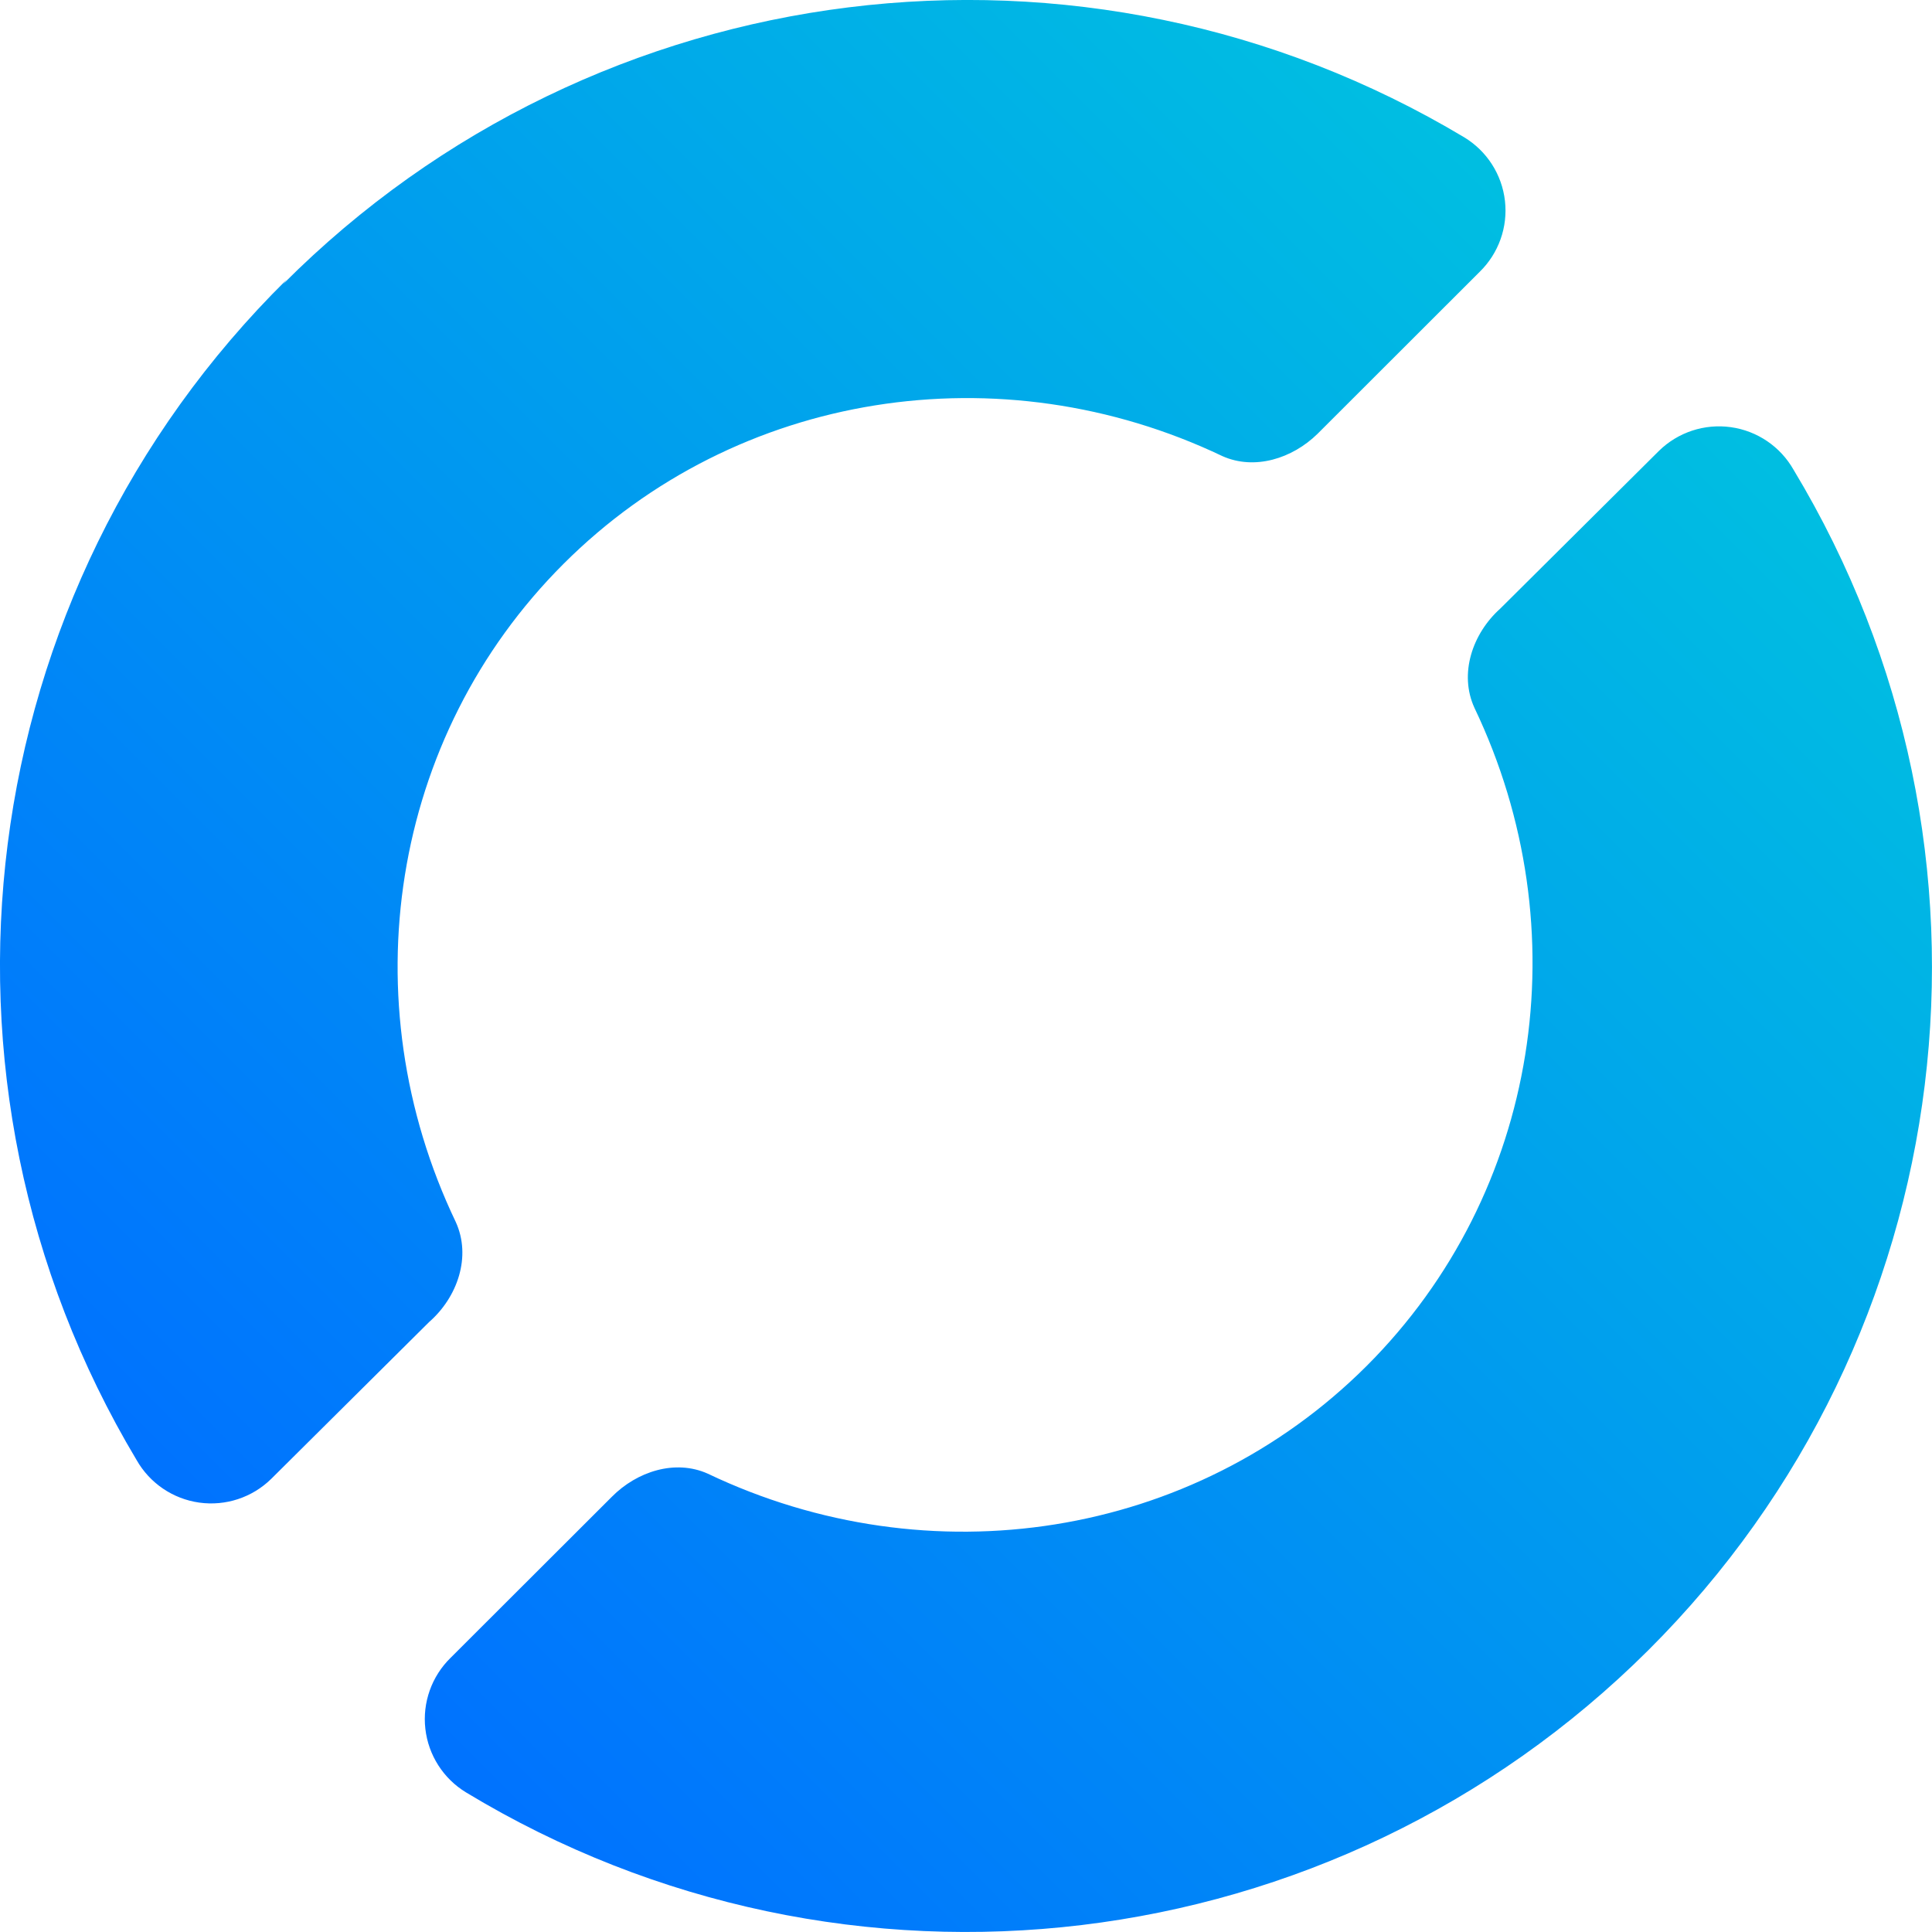
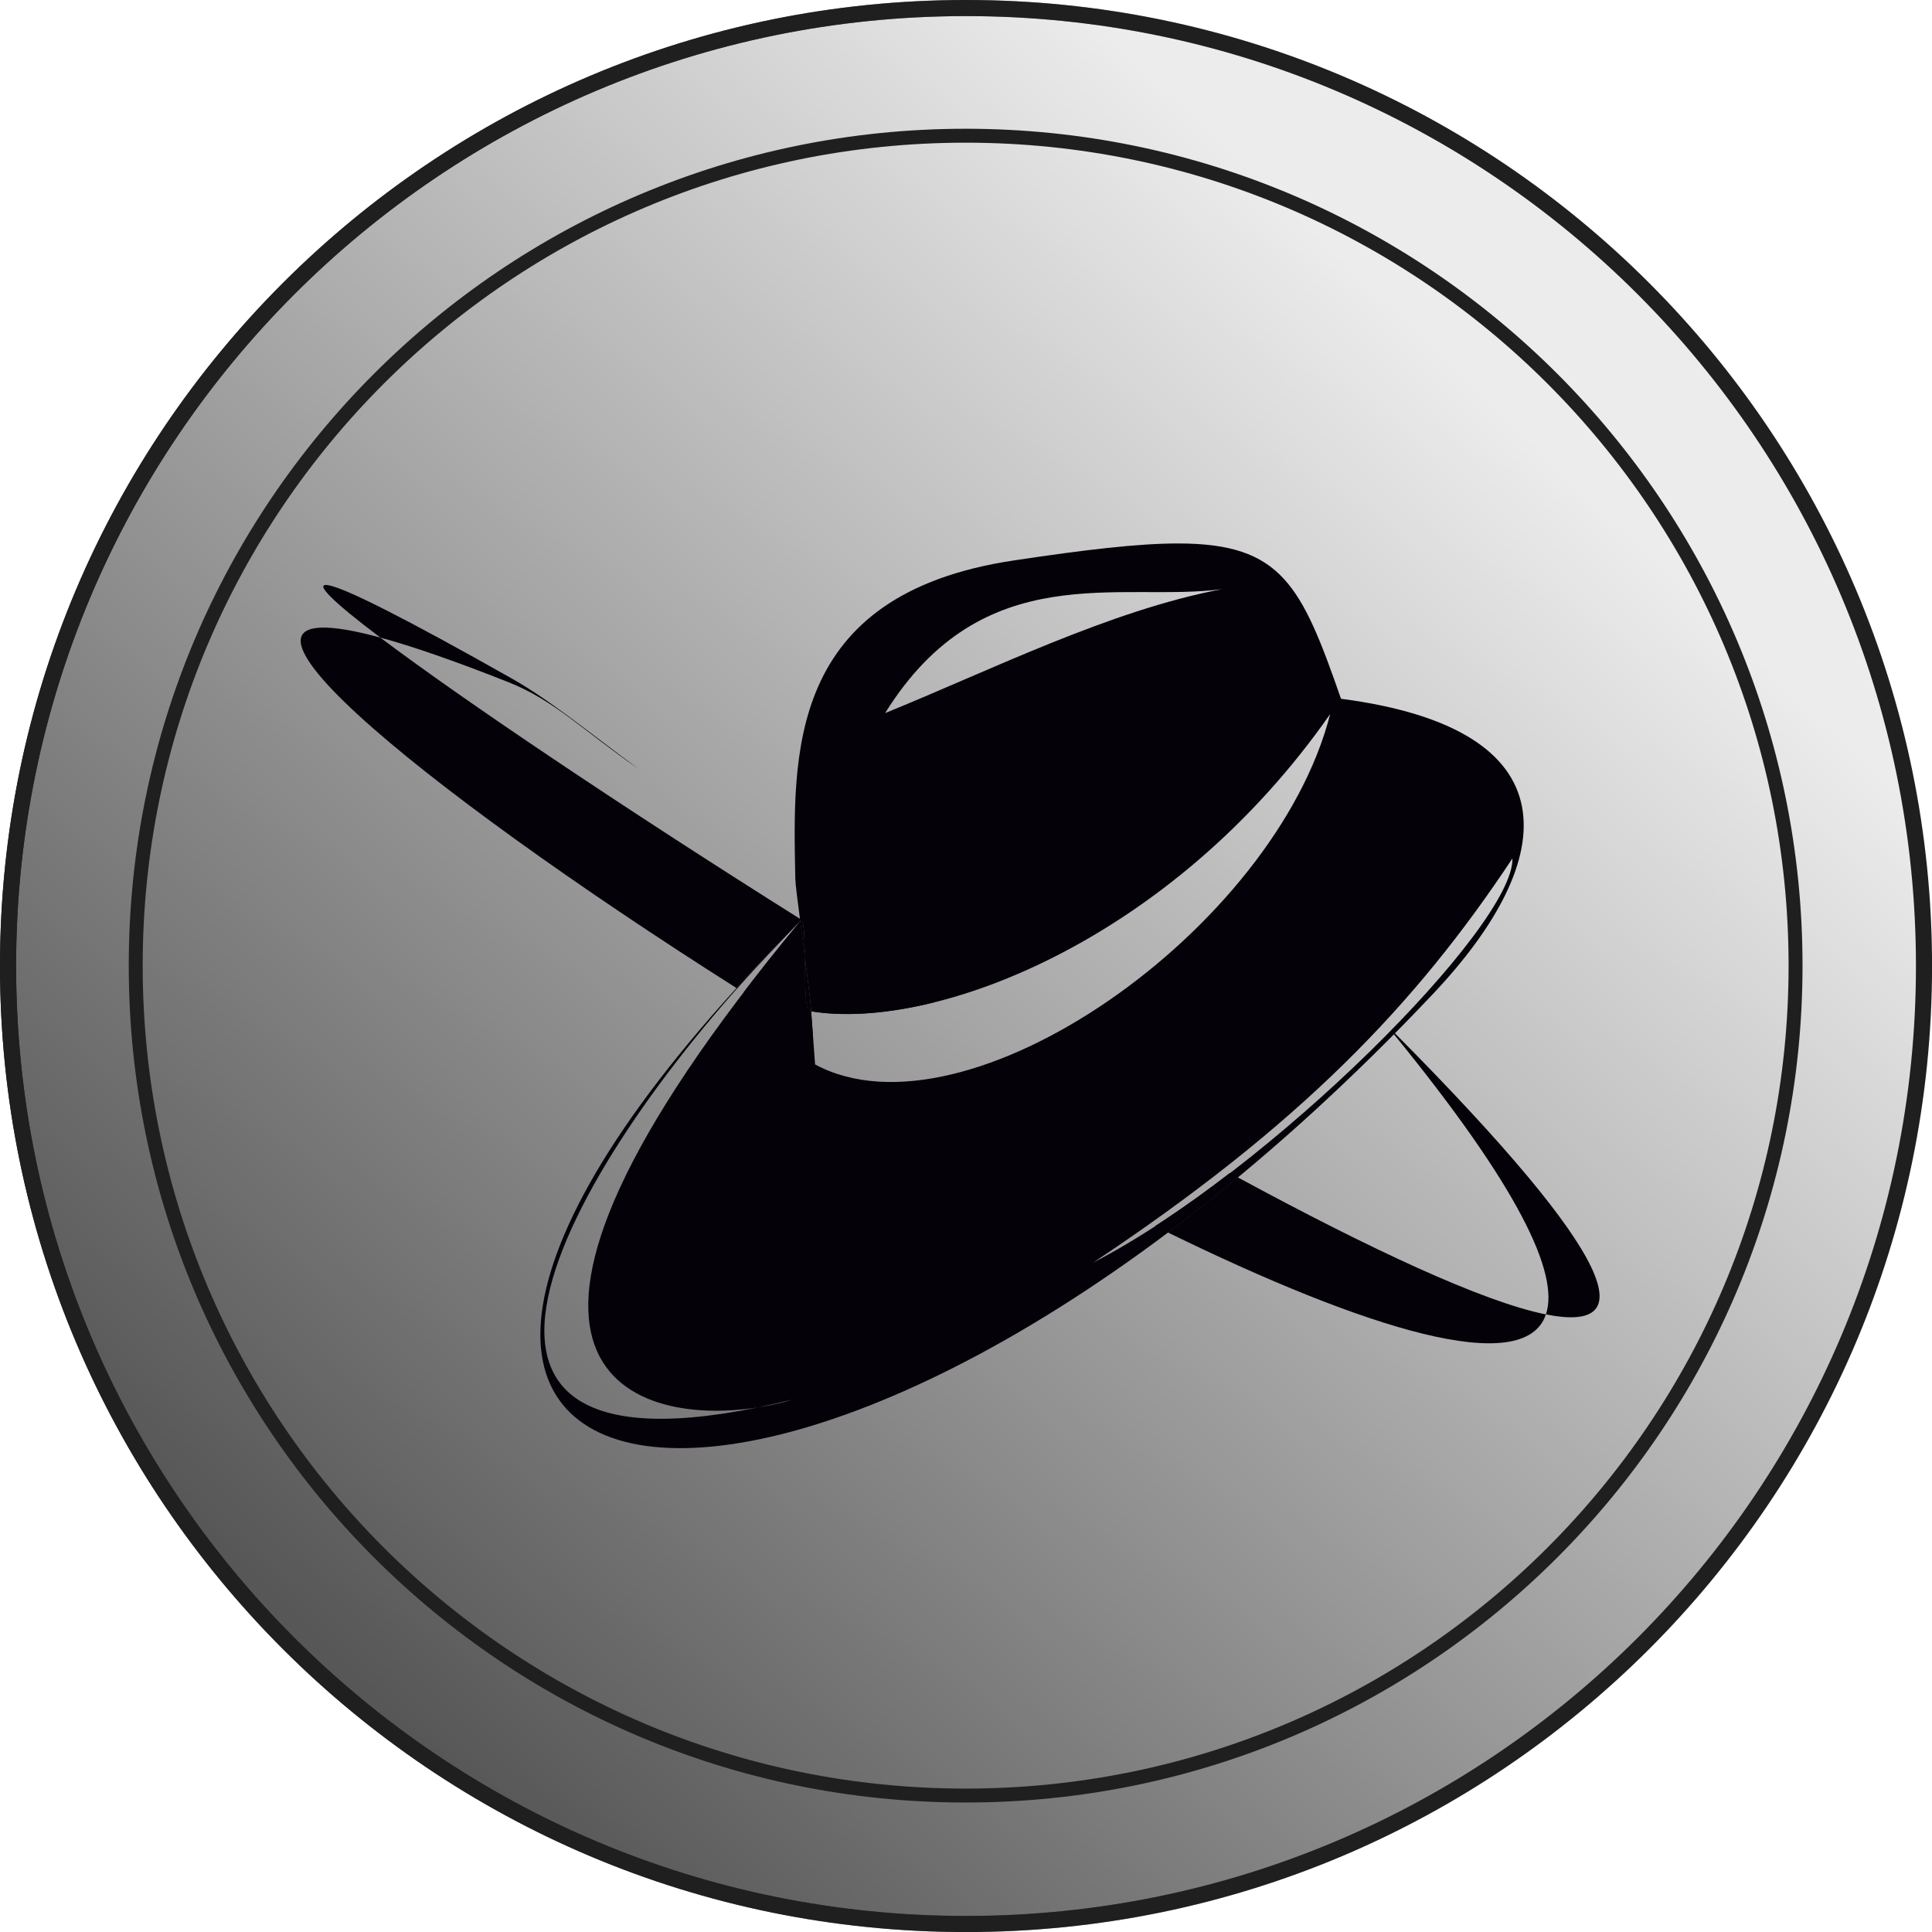
- <svg xmlns="http://www.w3.org/2000/svg" xmlns:xlink="http://www.w3.org/1999/xlink" xml:space="preserve" width="26" height="26" style="isolation:isolate" viewBox="66.993 897.484 26 26">
-   <defs>
-     <linearGradient xlink:href="#a" id="b" x1=".148" x2=".845" y1=".851" y2=".154" gradientTransform="matrix(26.00048 0 0 25.99935 66.993 897.485)" gradientUnits="userSpaceOnUse" />
+ <svg xmlns="http://www.w3.org/2000/svg" xmlns:xlink="http://www.w3.org/1999/xlink" width="26" height="26" viewBox="0 0 6.879 6.879" version="1.1" id="svg1">
+   <defs id="defs1">
+     <linearGradient xlink:href="#linearGradient5513" id="linearGradient5515" x1="33.226" y1="137.342" x2="106.931" y2="60.852" gradientUnits="userSpaceOnUse" />
+     <linearGradient id="linearGradient5513">
+       <stop style="stop-color:#575757;stop-opacity:1;" offset="0" id="stop5509" />
+       <stop style="stop-color:#ececec;stop-opacity:1;" offset="1" id="stop5511" />
+     </linearGradient>
+     <linearGradient xlink:href="#linearGradient5544" id="linearGradient5546" x1="8.35" y1="94.5" x2="136.65" y2="94.5" gradientUnits="userSpaceOnUse" />
+     <linearGradient id="linearGradient5544">
+       <stop style="stop-color:#1f1f1f;stop-opacity:1;" offset="0" id="stop5540" />
+       <stop style="stop-color:#1f1f1f;stop-opacity:0;" offset="1" id="stop5542" />
+     </linearGradient>
+     <linearGradient xlink:href="#linearGradient5472" id="linearGradient5474" x1="10" y1="94.5" x2="135" y2="94.5" gradientUnits="userSpaceOnUse" />
+     <linearGradient id="linearGradient5472">
+       <stop style="stop-color:#1f1f1f;stop-opacity:1;" offset="0" id="stop5470" />
+     </linearGradient>
+     <linearGradient xlink:href="#linearGradient5472" id="linearGradient5506" gradientUnits="userSpaceOnUse" x1="10" y1="94.5" x2="135" y2="94.5" gradientTransform="matrix(0.8663229,0,0,0.8663229,9.667595,12.60848)" />
  </defs>
-   <linearGradient id="a" x1=".148" x2=".845" y1=".851" y2=".154" gradientTransform="matrix(26.301 0 0 26.331 90.674 911.757)" gradientUnits="userSpaceOnUse">
-     <stop offset="0" stop-color="#004ba6" style="stop-color:#0071ff;stop-opacity:1" />
-     <stop offset="1" stop-color="#00bfe1" style="stop-color:#00bfe1;stop-opacity:1" />
-   </linearGradient>
-   <path fill="url(#a)" d="m89.318 903.552-2.135 2.122c-.376.337-.558.879-.347 1.337 1.422 2.976.882 6.524-1.452 8.856-2.335 2.331-5.887 2.87-8.866 1.449-.439-.197-.954-.03-1.292.312l-2.17 2.167a1.154 1.154 0 0 0 .208 1.81 13.005 13.005 0 0 0 15.91-1.912 12.97 12.97 0 0 0 1.956-15.887 1.154 1.154 0 0 0-1.812-.254zm-18.467-2.305a12.969 12.969 0 0 0-2.02 15.885 1.154 1.154 0 0 0 1.812.254l2.124-2.11c.385-.336.572-.884.359-1.348-1.423-2.976-.884-6.524 1.451-8.856 2.334-2.332 5.887-2.871 8.866-1.45.434.194.942.033 1.281-.3l2.182-2.18a1.152 1.152 0 0 0-.208-1.81 13.009 13.009 0 0 0-15.893 1.973z" style="fill:url(#b);stroke-width:.988" />
+   <g id="layer1">
+     <g id="g2" transform="matrix(0.0573037,0,0,0.05730361,-0.714932,-1.97561)">
+       <ellipse style="opacity:1;fill:url(#linearGradient5515);fill-opacity:1;stroke:url(#linearGradient5546);stroke-width:1;stroke-dasharray:none" id="path900" cx="72.5" cy="94.5" rx="59.524" ry="59.524" />
+       <ellipse style="fill:none;fill-opacity:1;stroke:url(#linearGradient5474);stroke-width:1;stroke-dasharray:none;stroke-opacity:1" id="path900-5" cx="72.5" cy="94.5" rx="59.524" ry="59.524" />
+       <ellipse style="fill:none;fill-opacity:1;stroke:url(#linearGradient5506);stroke-width:0.866;stroke-dasharray:none;stroke-opacity:1" id="path900-5-7" cx="72.476" cy="94.476" rx="51.567" ry="51.567" />
+       <path id="path367-7-5" style="fill:#050109;fill-rule:evenodd;stroke-width:0.747" d="m 85.712,68.244 c -2.503,-0.004 -5.795,0.386 -10.26,1.058 -14.106,2.122 -13.71,12.098 -13.559,19.772 0.006,0.334 0.146,1.427 0.308,2.653 0.248,-0.241 0.277,0.88 0.286,2.176 0.209,1.572 0.4,3.042 0.393,3.413 7.657,1.249 22.409,-4.39 32.246,-18.47 -3.425,13.398 -22.622,26.829 -32.005,21.769 l -0.241,-3.3 c -0.4,0.308 -0.38,-1.708 -0.393,-3.413 -0.102,-0.762 -0.19,-1.449 -0.286,-2.176 -7.6e-4,7.4e-4 -0.001,7.9e-4 -0.002,0.002 -22.903,27.601 -10.639,31.467 -2.624,30.196 0.684,-0.14 1.393,-0.299 2.139,-0.483 -0.651,0.198 -1.377,0.362 -2.139,0.483 -23.706,4.858 -10.944,-16.379 1.909,-29.475 -37.674,38.223 0.638,45.486 40.02,3.798 8.015,-8.485 8.66,-16.479 -5.705,-18.353 -2.453,-7.053 -3.691,-9.64 -10.087,-9.65 z m -24.228,24.205 c 0.236,-0.239 0.473,-0.479 0.715,-0.721 -0.238,0.237 -0.476,0.478 -0.715,0.721 z m 26.915,-21.365 c -6.95,1.314 -14.366,5.038 -20.926,7.7 6.09,-9.786 14.641,-6.86 20.926,-7.7 z m 18.051,16.733 c 0.116,4.188 -15.056,19.431 -26.045,25.108 12.861,-8.551 20.033,-16.031 26.045,-25.108 z" />
+       <path id="path365-7-3-0" style="fill:#050109;fill-rule:evenodd;stroke-width:0.747" d="m 36.106,74.091 c 1.99,0.542 4.62,1.448 7.986,2.783 2.811,1.115 4.604,2.975 8.052,5.377 -3.381,-2.509 -5.525,-4.291 -7.906,-5.637 -13.329,-7.535 -14.048,-6.986 -8.131,-2.523 z" />
+       <path id="path5648-2-6" style="fill:#050109;fill-rule:evenodd;stroke-width:0.747" d="m 58.231,95.865 c 0.013,0.008 0.026,0.017 0.04,0.025 0.268,-0.303 0.536,-0.607 0.807,-0.905 0.397,-0.437 0.796,-0.868 1.196,-1.292 0.4,-0.424 0.802,-0.841 1.204,-1.251 -0.589,0.597 -1.159,1.187 -1.71,1.769 -0.529,0.558 -1.04,1.109 -1.536,1.654 z" />
+       <path id="path5642-4-0" style="fill:#050109;fill-rule:evenodd;stroke-width:0.747" d="m 108.532,116.147 c 5.839,1.169 4.777,-3.213 -9.391,-17.476 -0.021,0.021 -0.041,0.041 -0.061,0.061 7.69,9.417 10.314,14.863 9.452,17.414 z" />
+       <path id="path5640-4-0" style="fill:#050109;fill-rule:evenodd;stroke-width:0.747" d="m 89.381,107.629 c -0.223,0.185 -0.447,0.376 -0.67,0.557 -0.598,0.487 -1.193,0.963 -1.786,1.428 -0.593,0.465 -1.183,0.918 -1.77,1.36 -0.037,0.028 -0.075,0.054 -0.112,0.082 12.265,5.992 22.14,9.084 23.489,5.091 -3.912,-0.783 -10.923,-4.062 -19.151,-8.518 z" />
+       <path id="path5638-6-4" style="fill:#050109;fill-rule:evenodd;stroke-width:0.747" d="m 88.888,107.362 c -0.665,0.51 -1.33,1.011 -1.995,1.489 -0.742,0.534 -1.482,1.045 -2.215,1.529 -0.147,0.097 -0.292,0.188 -0.438,0.282 0.27,0.133 0.536,0.262 0.803,0.393 0.037,-0.028 0.075,-0.054 0.112,-0.082 0.587,-0.442 1.178,-0.895 1.77,-1.36 0.593,-0.465 1.188,-0.94 1.786,-1.428 0.222,-0.181 0.447,-0.373 0.67,-0.557 -0.165,-0.089 -0.327,-0.176 -0.494,-0.267 z" />
+       <path id="path5630-7-8" style="fill:#050109;fill-rule:evenodd;stroke-width:0.747" d="m 62.481,93.895 c 0.003,0.426 0.005,0.872 0.011,1.296 0.006,0.424 0.017,0.827 0.04,1.166 0.012,0.17 0.026,0.324 0.045,0.457 0.019,0.133 0.042,0.245 0.069,0.331 0.014,0.043 0.028,0.08 0.044,0.109 0.016,0.029 0.033,0.052 0.052,0.066 0.019,0.015 0.039,0.021 0.061,0.02 0.022,-0.002 0.045,-0.012 0.07,-0.032 0.002,-0.093 -0.009,-0.254 -0.029,-0.469 -0.02,-0.215 -0.05,-0.482 -0.086,-0.788 -0.073,-0.61 -0.173,-1.371 -0.278,-2.157 z" />
+       <path id="path5628-3-3" style="fill:#050109;fill-rule:evenodd;stroke-width:0.747" d="m 62.194,91.719 c -6.7e-4,6.5e-4 -10e-4,7.2e-4 -0.002,0.002 v 5.2e-4 c -0.716,0.863 -1.397,1.702 -2.045,2.519 -0.518,0.652 -0.999,1.279 -1.475,1.903 1.418,0.896 2.858,1.789 4.312,2.677 l -0.111,-1.512 c -0.025,0.019 -0.049,0.03 -0.07,0.032 -0.022,0.002 -0.042,-0.005 -0.061,-0.02 -0.019,-0.015 -0.036,-0.037 -0.052,-0.066 -0.016,-0.029 -0.031,-0.066 -0.044,-0.109 -0.027,-0.086 -0.05,-0.198 -0.069,-0.331 -0.019,-0.133 -0.033,-0.287 -0.045,-0.457 -0.023,-0.339 -0.034,-0.742 -0.04,-1.166 -0.006,-0.424 -0.008,-0.87 -0.011,-1.296 -0.102,-0.762 -0.19,-1.449 -0.286,-2.176 z" />
+       <path id="path5626-1-4" style="fill:#050109;fill-rule:evenodd;stroke-width:0.747" d="m 62.194,91.719 c 0.096,0.727 0.185,1.414 0.286,2.176 -0.002,-0.324 -0.006,-0.637 -0.014,-0.92 -0.008,-0.283 -0.02,-0.538 -0.04,-0.744 -0.01,-0.103 -0.022,-0.194 -0.036,-0.271 -0.014,-0.077 -0.03,-0.139 -0.049,-0.184 -0.019,-0.046 -0.04,-0.075 -0.065,-0.085 -0.025,-0.01 -0.052,-0.002 -0.083,0.028 z" />
+       <path id="path5624-5-1" style="fill:#050109;fill-rule:evenodd;stroke-width:0.747" d="m 62.174,91.562 c -11.055,-6.949 -20.999,-13.647 -26.068,-17.47 -13.248,-3.606 2.152,9.116 22.125,21.773 0.496,-0.544 1.006,-1.095 1.536,-1.654 0.552,-0.582 1.122,-1.172 1.71,-1.769 -0.402,0.409 -0.803,0.826 -1.204,1.251 -0.4,0.424 -0.799,0.855 -1.196,1.292 -0.271,0.298 -0.538,0.602 -0.807,0.905 1.038,-1.166 3.064,-3.295 3.921,-4.169 v 0 -5.2e-4 c 7.3e-4,-8.3e-4 0.001,-9e-4 0.002,-0.002 -0.008,-0.058 -0.013,-0.1 -0.02,-0.158 z" />
+       <path id="path5622-1-0" style="fill:#050109;fill-rule:evenodd;stroke-width:0.747" d="m 62.174,91.562 c 0.008,0.058 0.013,0.1 0.02,0.158 0.031,-0.03 0.059,-0.039 0.083,-0.028 0.025,0.01 0.046,0.039 0.065,0.085 0.019,0.046 0.035,0.108 0.049,0.184 0.014,0.077 0.026,0.168 0.036,0.271 0.02,0.206 0.032,0.46 0.04,0.744 0.008,0.283 0.011,0.596 0.014,0.92 0.105,0.786 0.205,1.547 0.278,2.157 0.036,0.305 0.066,0.573 0.086,0.788 0.02,0.215 0.031,0.376 0.029,0.469 0.239,0.039 0.486,0.072 0.738,0.097 0.253,0.025 0.512,0.044 0.778,0.056 0.266,0.012 0.537,0.017 0.814,0.015 0.278,-0.002 0.561,-0.01 0.85,-0.026 0.289,-0.015 0.583,-0.038 0.883,-0.067 0.299,-0.029 0.604,-0.066 0.913,-0.11 0.309,-0.043 0.623,-0.093 0.942,-0.151 0.318,-0.058 0.641,-0.122 0.967,-0.194 0.261,-0.057 0.526,-0.122 0.791,-0.189 -2.824,-1.716 -5.632,-3.454 -8.376,-5.179 z" />
+     </g>
+   </g>
</svg>
